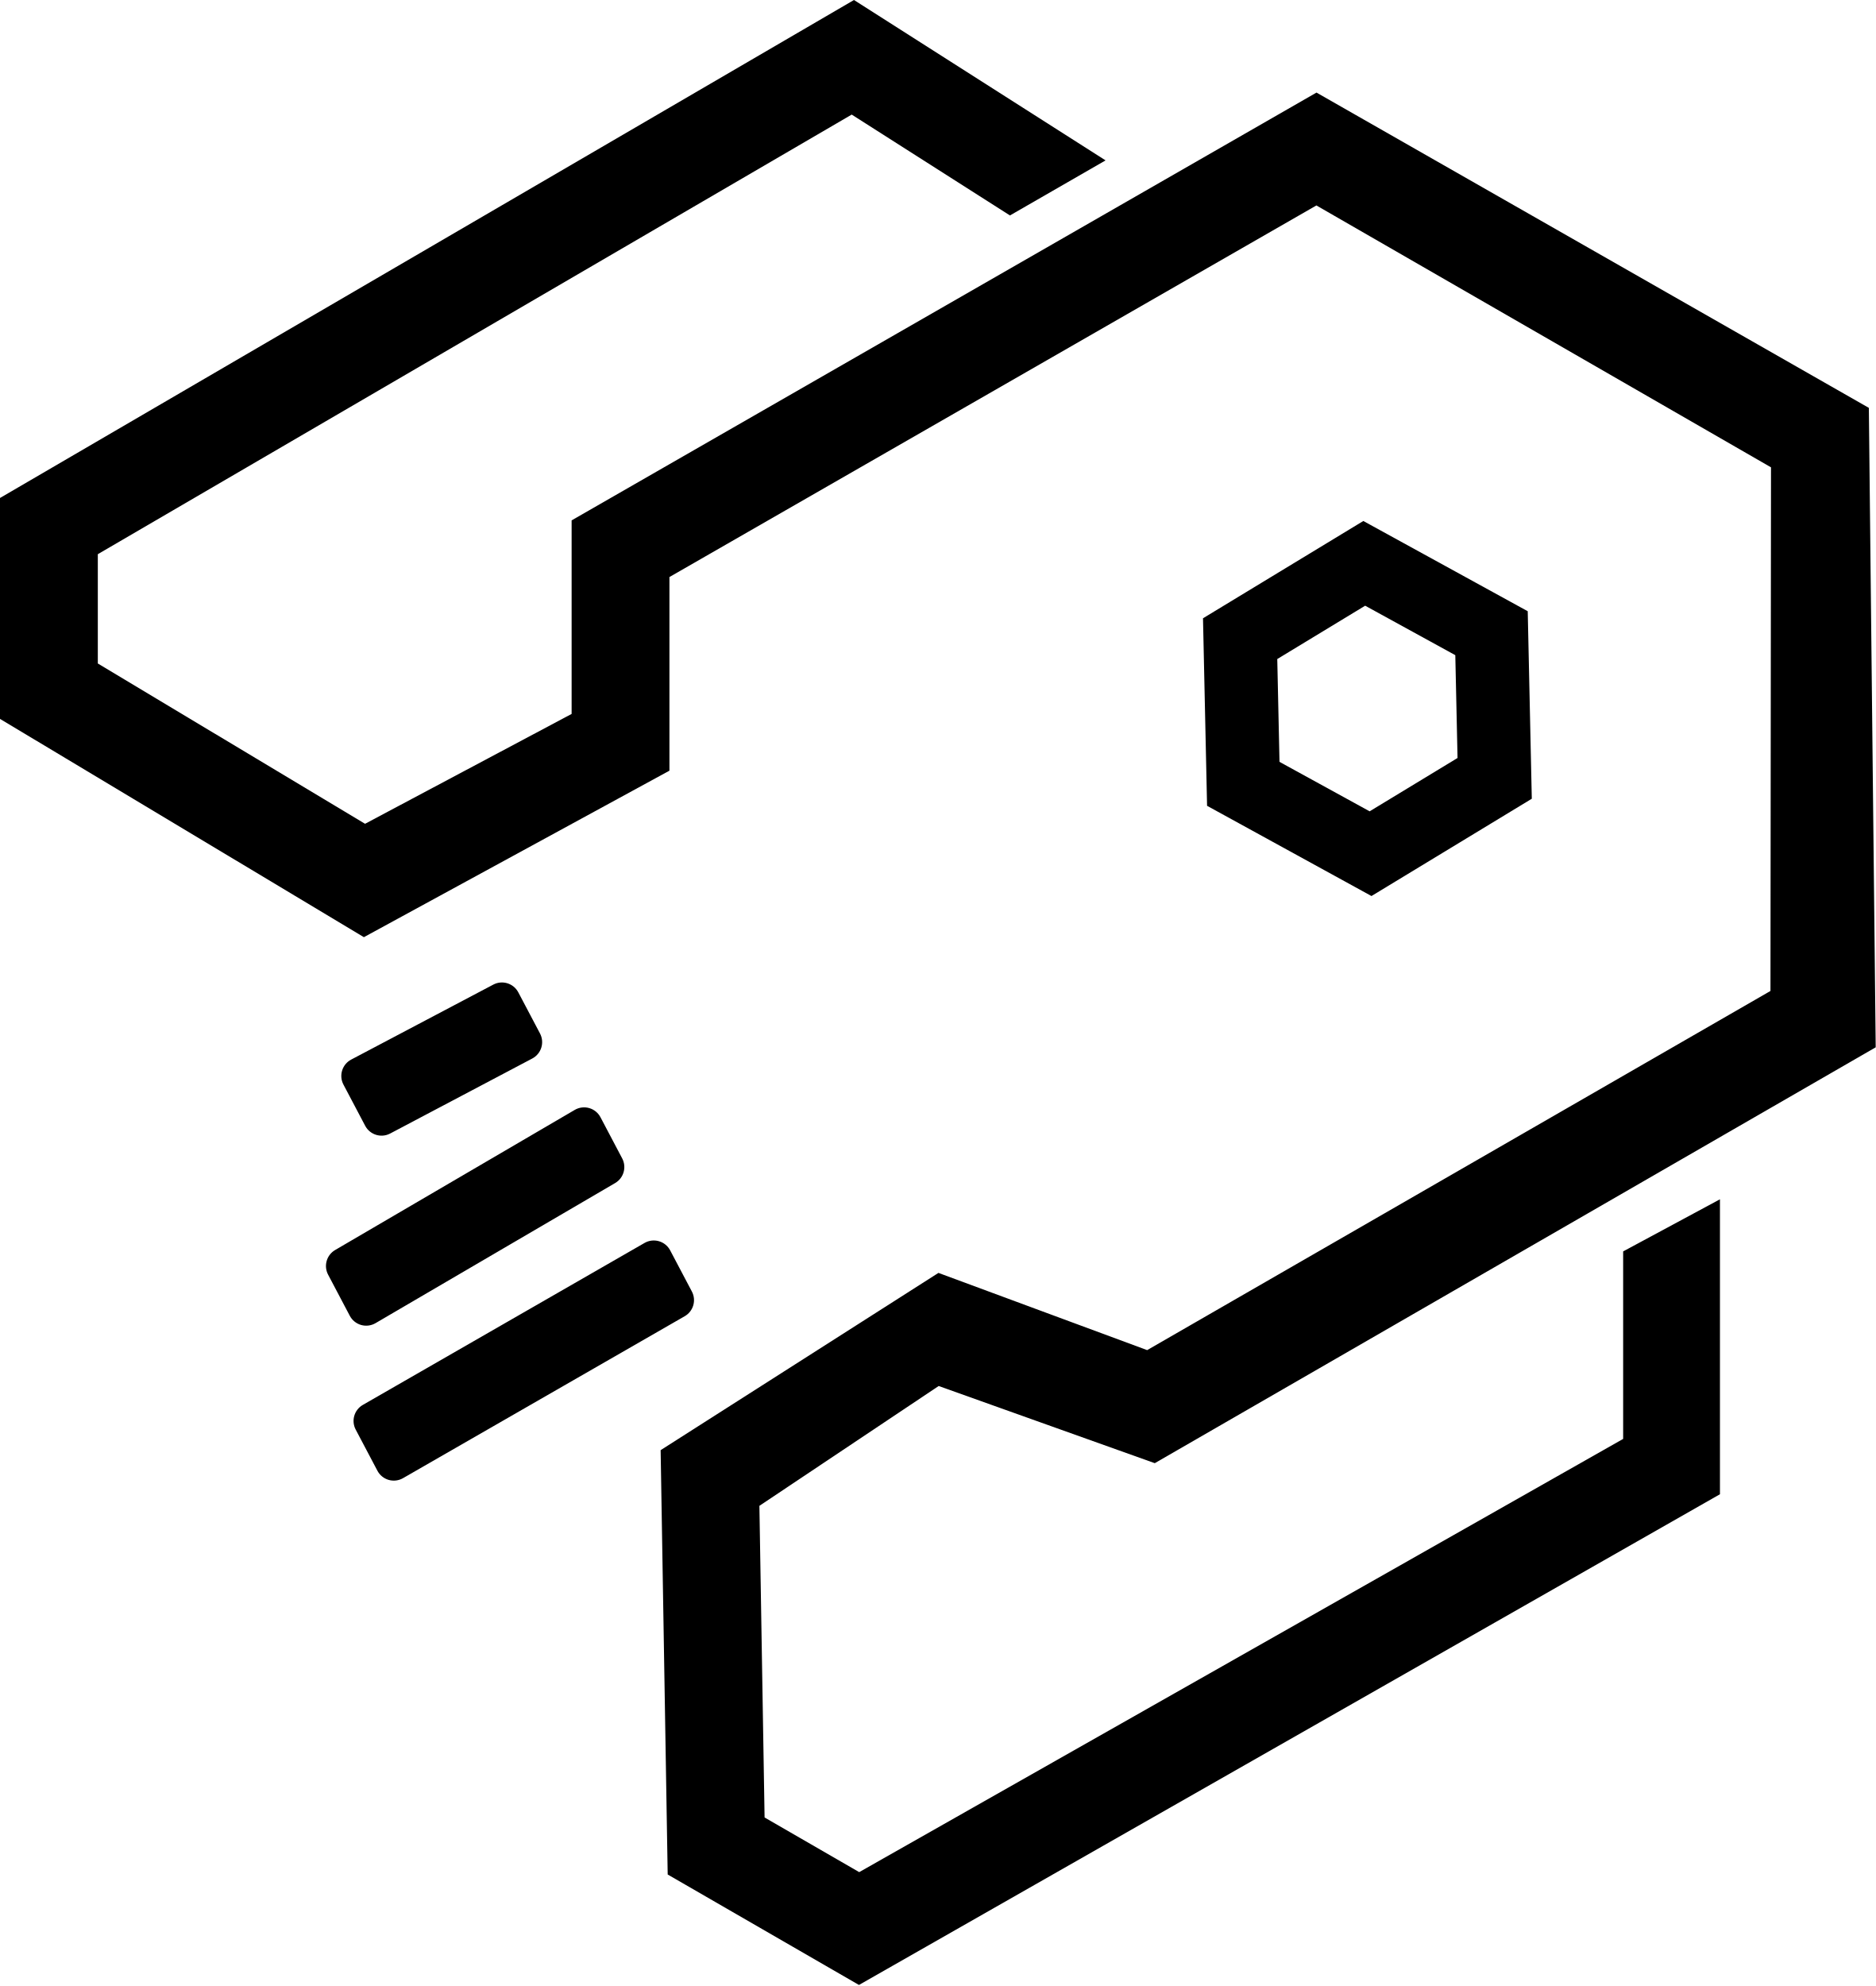
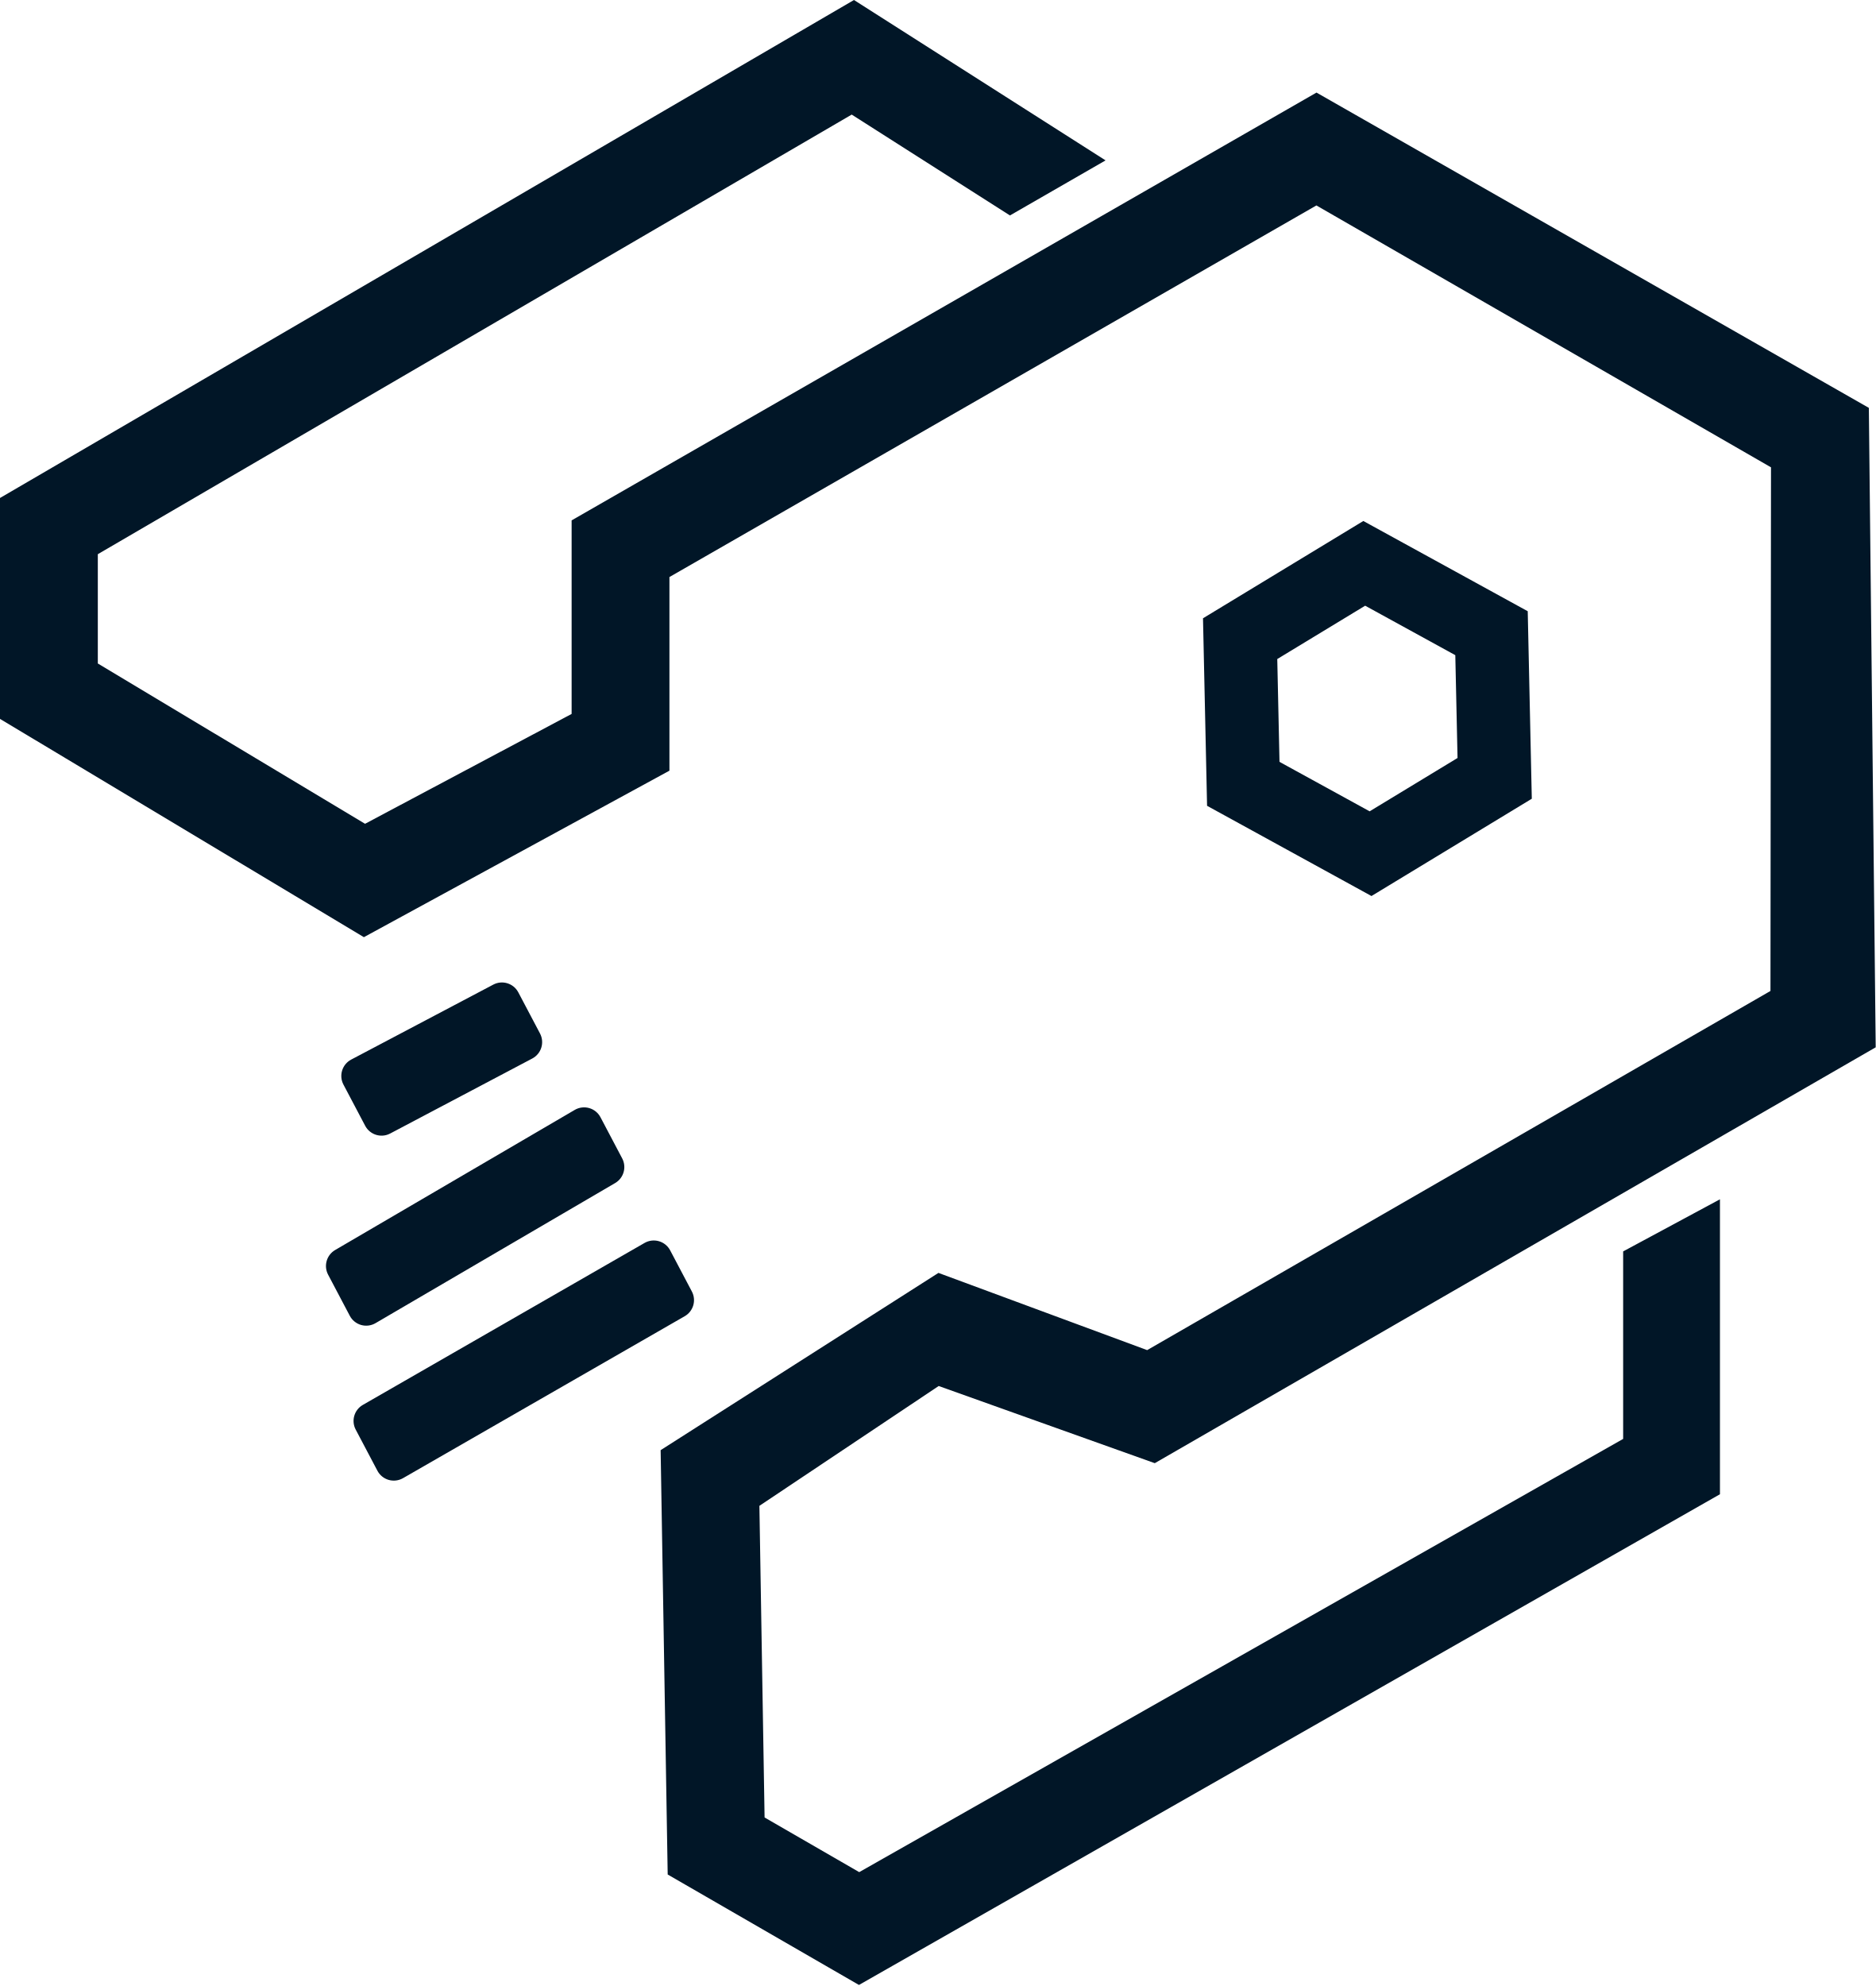
<svg xmlns="http://www.w3.org/2000/svg" width="256" height="271" preserveAspectRatio="xMidYMid meet" viewBox="0 0 256 271" style="-ms-transform: rotate(360deg); -webkit-transform: rotate(360deg); transform: rotate(360deg);">
-   <path d="M116.553 0L0 67.953v30.143l49.665 29.786 41.701-22.719V78.74l88.299-50.706 62.046 35.736-.074 71.452-85.07 49.009-28.485-10.537-37.917 24.188.963 57.903 26.105 15.073 117.51-66.961V163.65l-13.212 7.111v25.586l-104.264 59.114-12.915-7.456-.708-42.525 24.47-16.352 29.493 10.53L256 142.912l-.935-87.256-75.387-43.023L78.016 71.009v26.41L49.824 112.41 13.35 90.536V75.622l102.893-59.986 21.598 13.763 13.049-7.513L116.553 0zm69.517 71.092l-21.882 13.276.556 25.588 22.438 12.312 21.882-13.276-.556-25.587-22.438-12.313zm.25 11.559l12.303 6.75.305 14.03-11.997 7.278-12.302-6.75-.305-14.03 11.997-7.278zM73.702 141.024l-2.963-5.614a2.527 2.527 0 0 0-3.414-1.055l-19.393 10.23A2.527 2.527 0 0 0 46.876 148l2.964 5.618a2.526 2.526 0 0 0 3.414 1.055l19.391-10.234a2.528 2.528 0 0 0 1.056-3.415m11.216 17.046l-2.962-5.616a2.527 2.527 0 0 0-3.511-1.003L45.74 170.572a2.528 2.528 0 0 0-.96 3.361l2.962 5.616a2.528 2.528 0 0 0 3.51 1.003l32.706-19.12a2.528 2.528 0 0 0 .959-3.362m3.053 11.536l-38.447 22.1a2.525 2.525 0 0 0-.976 3.37l2.964 5.615a2.527 2.527 0 0 0 3.493 1.012l38.449-22.1a2.527 2.527 0 0 0 .975-3.371l-2.963-5.615a2.528 2.528 0 0 0-3.495-1.011" fill="#000" />
+   <path d="M116.553 0L0 67.953v30.143l49.665 29.786 41.701-22.719V78.74l88.299-50.706 62.046 35.736-.074 71.452-85.07 49.009-28.485-10.537-37.917 24.188.963 57.903 26.105 15.073 117.51-66.961V163.65l-13.212 7.111v25.586l-104.264 59.114-12.915-7.456-.708-42.525 24.47-16.352 29.493 10.53L256 142.912l-.935-87.256-75.387-43.023L78.016 71.009v26.41L49.824 112.41 13.35 90.536V75.622l102.893-59.986 21.598 13.763 13.049-7.513L116.553 0zm69.517 71.092l-21.882 13.276.556 25.588 22.438 12.312 21.882-13.276-.556-25.587-22.438-12.313zm.25 11.559l12.303 6.75.305 14.03-11.997 7.278-12.302-6.75-.305-14.03 11.997-7.278zM73.702 141.024l-2.963-5.614a2.527 2.527 0 0 0-3.414-1.055l-19.393 10.23A2.527 2.527 0 0 0 46.876 148l2.964 5.618a2.526 2.526 0 0 0 3.414 1.055l19.391-10.234a2.528 2.528 0 0 0 1.056-3.415m11.216 17.046l-2.962-5.616a2.527 2.527 0 0 0-3.511-1.003L45.74 170.572a2.528 2.528 0 0 0-.96 3.361l2.962 5.616a2.528 2.528 0 0 0 3.51 1.003l32.706-19.12a2.528 2.528 0 0 0 .959-3.362m3.053 11.536l-38.447 22.1a2.525 2.525 0 0 0-.976 3.37l2.964 5.615a2.527 2.527 0 0 0 3.493 1.012l38.449-22.1a2.527 2.527 0 0 0 .975-3.371l-2.963-5.615a2.528 2.528 0 0 0-3.495-1.011" fill="#011627" />
  <rect x="0" y="0" width="256" height="271" fill="rgba(0, 0, 0, 0)" />
</svg>
